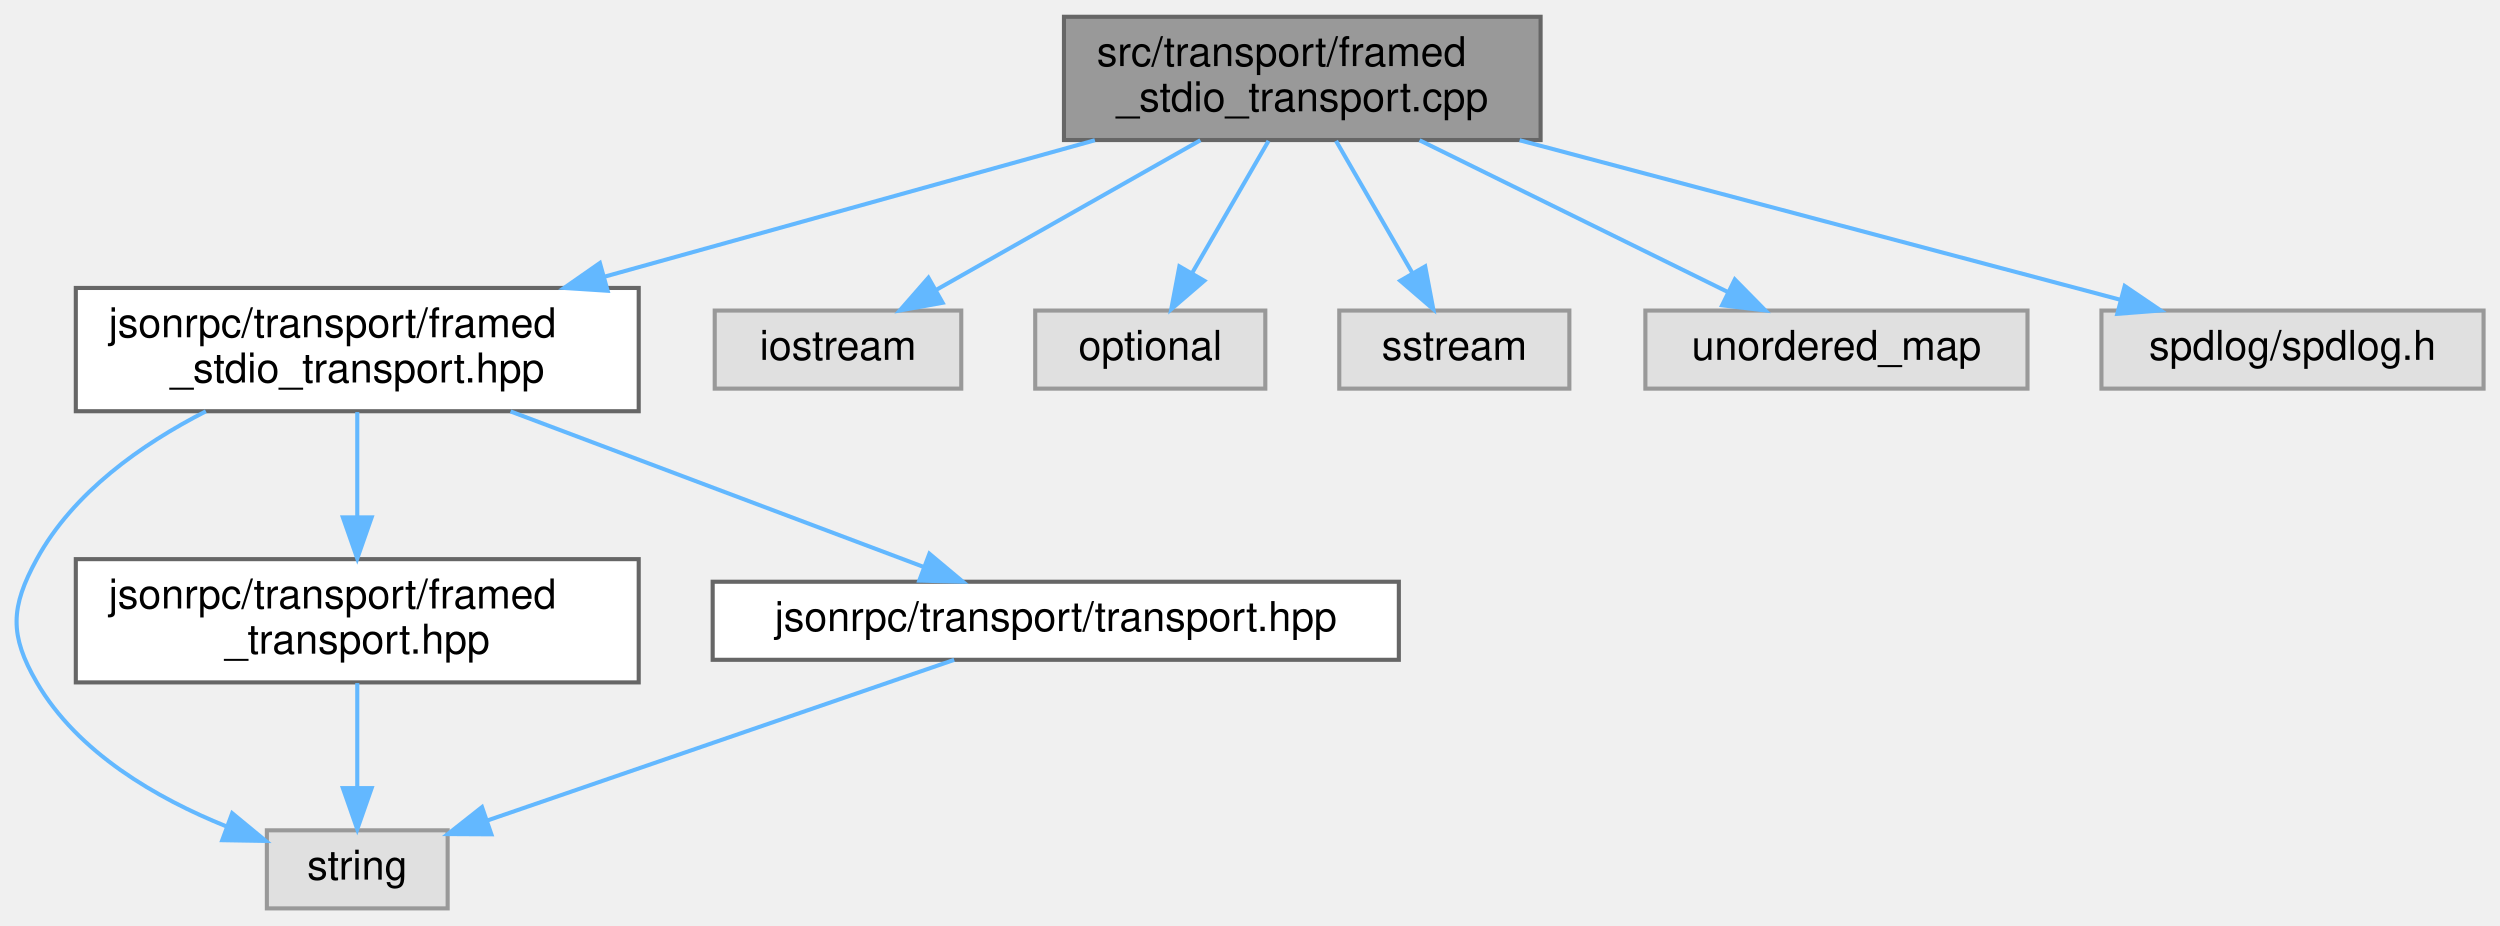
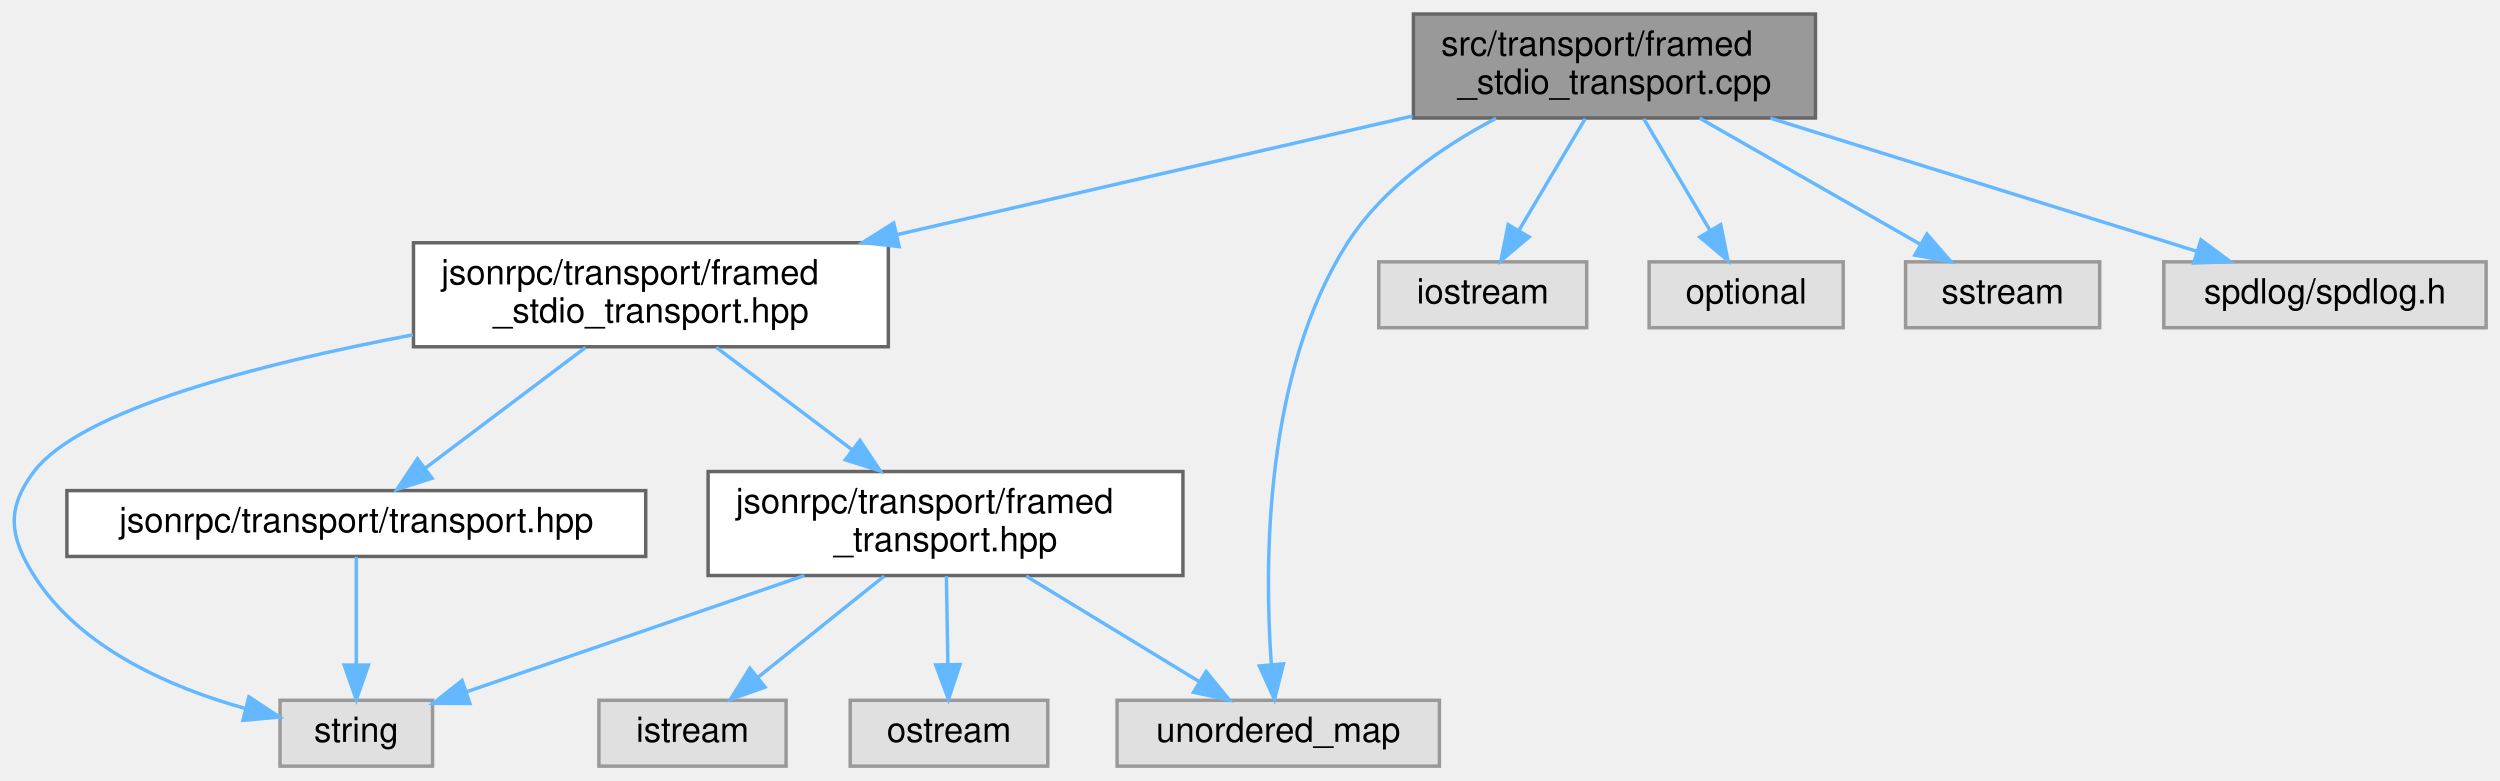
- <svg xmlns="http://www.w3.org/2000/svg" xmlns:xlink="http://www.w3.org/1999/xlink" width="608pt" height="225pt" viewBox="0.00 0.00 608.45 225.00">
+ <svg xmlns="http://www.w3.org/2000/svg" xmlns:xlink="http://www.w3.org/1999/xlink" width="721pt" height="225pt" viewBox="0.00 0.00 721.30 225.00">
  <g id="graph0" class="graph" transform="scale(1 1) rotate(0) translate(4 221)">
    <g id="Node000001" class="node">
      <g id="a_Node000001">
        <a xlink:title=" ">
-           <polygon fill="#999999" stroke="#666666" points="370.95,-217 254.95,-217 254.95,-187 370.95,-187 370.95,-217" />
-           <text text-anchor="start" x="262.95" y="-205" font-family="Helvetica,sans-Serif" font-size="10.00">src/transport/framed</text>
-           <text text-anchor="middle" x="312.95" y="-194" font-family="Helvetica,sans-Serif" font-size="10.00">_stdio_transport.cpp</text>
+           <polygon fill="#999999" stroke="#666666" points="519.8,-217 403.8,-217 403.8,-187 519.8,-187 519.8,-217" />
+           <text text-anchor="start" x="411.8" y="-205" font-family="Helvetica,sans-Serif" font-size="10.00">src/transport/framed</text>
+           <text text-anchor="middle" x="461.8" y="-194" font-family="Helvetica,sans-Serif" font-size="10.00">_stdio_transport.cpp</text>
        </a>
      </g>
    </g>
    <g id="Node000002" class="node">
      <g id="a_Node000002">
        <a xlink:href="framed__stdio__transport_8hpp.html" target="_top" xlink:title=" ">
-           <polygon fill="white" stroke="#666666" points="151.45,-151 14.45,-151 14.45,-121 151.45,-121 151.45,-151" />
-           <text text-anchor="start" x="22.45" y="-139" font-family="Helvetica,sans-Serif" font-size="10.00">jsonrpc/transport/framed</text>
-           <text text-anchor="middle" x="82.95" y="-128" font-family="Helvetica,sans-Serif" font-size="10.00">_stdio_transport.hpp</text>
+           <polygon fill="white" stroke="#666666" points="252.3,-151 115.3,-151 115.3,-121 252.3,-121 252.3,-151" />
+           <text text-anchor="start" x="123.3" y="-139" font-family="Helvetica,sans-Serif" font-size="10.00">jsonrpc/transport/framed</text>
+           <text text-anchor="middle" x="183.8" y="-128" font-family="Helvetica,sans-Serif" font-size="10.00">_stdio_transport.hpp</text>
        </a>
      </g>
    </g>
    <g id="edge1_Node000001_Node000002" class="edge">
      <g id="a_edge1_Node000001_Node000002">
        <a xlink:title=" ">
-           <path fill="none" stroke="#63b8ff" d="M262.47,-186.95C227.27,-177.16 180.14,-164.05 143,-153.71" />
-           <polygon fill="#63b8ff" stroke="#63b8ff" points="143.88,-150.32 133.3,-151.01 142,-157.07 143.88,-150.32" />
-         </a>
-       </g>
-     </g>
-     <g id="Node000006" class="node">
-       <g id="a_Node000006">
-         <a xlink:title=" ">
-           <polygon fill="#e0e0e0" stroke="#999999" points="229.95,-145.5 169.95,-145.5 169.95,-126.5 229.95,-126.5 229.95,-145.5" />
-           <text text-anchor="middle" x="199.95" y="-133.5" font-family="Helvetica,sans-Serif" font-size="10.00">iostream</text>
-         </a>
-       </g>
-     </g>
-     <g id="edge7_Node000001_Node000006" class="edge">
-       <g id="a_edge7_Node000001_Node000006">
-         <a xlink:title=" ">
-           <path fill="none" stroke="#63b8ff" d="M288.15,-186.95C269.03,-176.13 242.75,-161.24 223.86,-150.54" />
-           <polygon fill="#63b8ff" stroke="#63b8ff" points="225.41,-147.4 214.99,-145.52 221.96,-153.49 225.41,-147.4" />
+           <path fill="none" stroke="#63b8ff" d="M403.53,-187.58C360.21,-177.61 300.9,-163.96 254.81,-153.35" />
+           <polygon fill="#63b8ff" stroke="#63b8ff" points="255.42,-149.9 244.89,-151.06 253.85,-156.72 255.42,-149.9" />
        </a>
      </g>
    </g>
    <g id="Node000007" class="node">
      <g id="a_Node000007">
        <a xlink:title=" ">
-           <polygon fill="#e0e0e0" stroke="#999999" points="303.95,-145.5 247.95,-145.5 247.95,-126.5 303.95,-126.5 303.95,-145.5" />
-           <text text-anchor="middle" x="275.95" y="-133.5" font-family="Helvetica,sans-Serif" font-size="10.00">optional</text>
-         </a>
-       </g>
-     </g>
-     <g id="edge8_Node000001_Node000007" class="edge">
-       <g id="a_edge8_Node000001_Node000007">
-         <a xlink:title=" ">
-           <path fill="none" stroke="#63b8ff" d="M304.74,-186.8C299.25,-177.31 292,-164.76 286.14,-154.63" />
-           <polygon fill="#63b8ff" stroke="#63b8ff" points="289.1,-152.75 281.06,-145.84 283.04,-156.25 289.1,-152.75" />
-         </a>
-       </g>
-     </g>
-     <g id="Node000008" class="node">
-       <g id="a_Node000008">
-         <a xlink:title=" ">
-           <polygon fill="#e0e0e0" stroke="#999999" points="377.95,-145.5 321.95,-145.5 321.95,-126.5 377.95,-126.5 377.95,-145.5" />
-           <text text-anchor="middle" x="349.95" y="-133.5" font-family="Helvetica,sans-Serif" font-size="10.00">sstream</text>
-         </a>
-       </g>
-     </g>
-     <g id="edge9_Node000001_Node000008" class="edge">
-       <g id="a_edge9_Node000001_Node000008">
-         <a xlink:title=" ">
-           <path fill="none" stroke="#63b8ff" d="M321.16,-186.8C326.64,-177.31 333.9,-164.76 339.75,-154.63" />
-           <polygon fill="#63b8ff" stroke="#63b8ff" points="342.86,-156.25 344.83,-145.84 336.8,-152.75 342.86,-156.25" />
+           <polygon fill="#e0e0e0" stroke="#999999" points="411.3,-19 318.3,-19 318.3,0 411.3,0 411.3,-19" />
+           <text text-anchor="middle" x="364.8" y="-7" font-family="Helvetica,sans-Serif" font-size="10.00">unordered_map</text>
+         </a>
+       </g>
+     </g>
+     <g id="edge13_Node000001_Node000007" class="edge">
+       <g id="a_edge13_Node000001_Node000007">
+         <a xlink:title=" ">
+           <path fill="none" stroke="#63b8ff" d="M427.62,-186.9C412.07,-178.72 394.92,-166.85 384.8,-151 360.68,-113.22 360.75,-58.18 362.8,-29.49" />
+           <polygon fill="#63b8ff" stroke="#63b8ff" points="366.31,-29.52 363.71,-19.25 359.34,-28.9 366.31,-29.52" />
        </a>
      </g>
    </g>
    <g id="Node000009" class="node">
      <g id="a_Node000009">
        <a xlink:title=" ">
-           <polygon fill="#e0e0e0" stroke="#999999" points="489.45,-145.5 396.45,-145.5 396.45,-126.5 489.45,-126.5 489.45,-145.5" />
-           <text text-anchor="middle" x="442.95" y="-133.5" font-family="Helvetica,sans-Serif" font-size="10.00">unordered_map</text>
+           <polygon fill="#e0e0e0" stroke="#999999" points="453.8,-145.5 393.8,-145.5 393.8,-126.5 453.8,-126.5 453.8,-145.5" />
+           <text text-anchor="middle" x="423.8" y="-133.5" font-family="Helvetica,sans-Serif" font-size="10.00">iostream</text>
        </a>
      </g>
    </g>
    <g id="edge10_Node000001_Node000009" class="edge">
      <g id="a_edge10_Node000001_Node000009">
        <a xlink:title=" ">
-           <path fill="none" stroke="#63b8ff" d="M341.48,-186.95C363.87,-175.93 394.81,-160.7 416.62,-149.96" />
-           <polygon fill="#63b8ff" stroke="#63b8ff" points="418.22,-153.07 425.65,-145.52 415.13,-146.79 418.22,-153.07" />
+           <path fill="none" stroke="#63b8ff" d="M453.37,-186.8C447.74,-177.31 440.29,-164.76 434.27,-154.63" />
+           <polygon fill="#63b8ff" stroke="#63b8ff" points="437.17,-152.66 429.05,-145.84 431.15,-156.23 437.17,-152.66" />
        </a>
      </g>
    </g>
    <g id="Node000010" class="node">
      <g id="a_Node000010">
        <a xlink:title=" ">
-           <polygon fill="#e0e0e0" stroke="#999999" points="600.45,-145.5 507.45,-145.5 507.45,-126.5 600.45,-126.5 600.45,-145.5" />
-           <text text-anchor="middle" x="553.95" y="-133.5" font-family="Helvetica,sans-Serif" font-size="10.00">spdlog/spdlog.h</text>
+           <polygon fill="#e0e0e0" stroke="#999999" points="527.8,-145.5 471.8,-145.5 471.8,-126.5 527.8,-126.5 527.8,-145.5" />
+           <text text-anchor="middle" x="499.8" y="-133.5" font-family="Helvetica,sans-Serif" font-size="10.00">optional</text>
        </a>
      </g>
    </g>
    <g id="edge11_Node000001_Node000010" class="edge">
      <g id="a_edge11_Node000001_Node000010">
        <a xlink:title=" ">
-           <path fill="none" stroke="#63b8ff" d="M365.84,-186.95C409.78,-175.29 471.45,-158.91 512.03,-148.13" />
-           <polygon fill="#63b8ff" stroke="#63b8ff" points="513.11,-151.47 521.87,-145.52 511.31,-144.7 513.11,-151.47" />
+           <path fill="none" stroke="#63b8ff" d="M470.24,-186.8C475.87,-177.31 483.32,-164.76 489.33,-154.63" />
+           <polygon fill="#63b8ff" stroke="#63b8ff" points="492.46,-156.23 494.55,-145.84 486.44,-152.66 492.46,-156.23" />
+         </a>
+       </g>
+     </g>
+     <g id="Node000011" class="node">
+       <g id="a_Node000011">
+         <a xlink:title=" ">
+           <polygon fill="#e0e0e0" stroke="#999999" points="601.8,-145.5 545.8,-145.5 545.8,-126.5 601.8,-126.5 601.8,-145.5" />
+           <text text-anchor="middle" x="573.8" y="-133.5" font-family="Helvetica,sans-Serif" font-size="10.00">sstream</text>
+         </a>
+       </g>
+     </g>
+     <g id="edge12_Node000001_Node000011" class="edge">
+       <g id="a_edge12_Node000001_Node000011">
+         <a xlink:title=" ">
+           <path fill="none" stroke="#63b8ff" d="M486.38,-186.95C505.33,-176.13 531.38,-161.24 550.1,-150.54" />
+           <polygon fill="#63b8ff" stroke="#63b8ff" points="551.95,-153.52 558.9,-145.52 548.48,-147.44 551.95,-153.52" />
+         </a>
+       </g>
+     </g>
+     <g id="Node000012" class="node">
+       <g id="a_Node000012">
+         <a xlink:title=" ">
+           <polygon fill="#e0e0e0" stroke="#999999" points="713.3,-145.5 620.3,-145.5 620.3,-126.5 713.3,-126.5 713.3,-145.5" />
+           <text text-anchor="middle" x="666.8" y="-133.5" font-family="Helvetica,sans-Serif" font-size="10.00">spdlog/spdlog.h</text>
+         </a>
+       </g>
+     </g>
+     <g id="edge14_Node000001_Node000012" class="edge">
+       <g id="a_edge14_Node000001_Node000012">
+         <a xlink:title=" ">
+           <path fill="none" stroke="#63b8ff" d="M506.79,-186.95C543.69,-175.43 595.3,-159.32 629.83,-148.54" />
+           <polygon fill="#63b8ff" stroke="#63b8ff" points="631.02,-151.84 639.52,-145.52 628.93,-145.16 631.02,-151.84" />
        </a>
      </g>
    </g>
    <g id="Node000003" class="node">
      <g id="a_Node000003">
        <a xlink:title=" ">
-           <polygon fill="#e0e0e0" stroke="#999999" points="104.95,-19 60.95,-19 60.95,0 104.95,0 104.95,-19" />
-           <text text-anchor="middle" x="82.95" y="-7" font-family="Helvetica,sans-Serif" font-size="10.00">string</text>
+           <polygon fill="#e0e0e0" stroke="#999999" points="120.8,-19 76.8,-19 76.8,0 120.8,0 120.8,-19" />
+           <text text-anchor="middle" x="98.8" y="-7" font-family="Helvetica,sans-Serif" font-size="10.00">string</text>
        </a>
      </g>
    </g>
    <g id="edge2_Node000002_Node000003" class="edge">
      <g id="a_edge2_Node000002_Node000003">
        <a xlink:title=" ">
-           <path fill="none" stroke="#63b8ff" d="M46.1,-120.98C30.46,-112.97 13.82,-101.23 4.95,-85 -1.45,-73.3 -1.75,-66.53 4.95,-55 14.9,-37.87 34.18,-26.78 51.09,-19.96" />
-           <polygon fill="#63b8ff" stroke="#63b8ff" points="52.51,-23.16 60.68,-16.42 50.09,-16.6 52.51,-23.16" />
+           <path fill="none" stroke="#63b8ff" d="M115.17,-124.45C70.97,-116.09 19.33,-102.84 5.8,-85 -2.25,-74.37 -1.3,-66.28 5.8,-55 19.09,-33.92 45.43,-22.6 66.69,-16.67" />
+           <polygon fill="#63b8ff" stroke="#63b8ff" points="67.8,-20 76.65,-14.17 66.1,-13.21 67.8,-20" />
        </a>
      </g>
    </g>
    <g id="Node000004" class="node">
      <g id="a_Node000004">
        <a xlink:href="framed__transport_8hpp.html" target="_top" xlink:title=" ">
-           <polygon fill="white" stroke="#666666" points="151.45,-85 14.45,-85 14.45,-55 151.45,-55 151.45,-85" />
-           <text text-anchor="start" x="22.45" y="-73" font-family="Helvetica,sans-Serif" font-size="10.00">jsonrpc/transport/framed</text>
-           <text text-anchor="middle" x="82.95" y="-62" font-family="Helvetica,sans-Serif" font-size="10.00">_transport.hpp</text>
+           <polygon fill="white" stroke="#666666" points="337.3,-85 200.3,-85 200.3,-55 337.3,-55 337.3,-85" />
+           <text text-anchor="start" x="208.3" y="-73" font-family="Helvetica,sans-Serif" font-size="10.00">jsonrpc/transport/framed</text>
+           <text text-anchor="middle" x="268.8" y="-62" font-family="Helvetica,sans-Serif" font-size="10.00">_transport.hpp</text>
        </a>
      </g>
    </g>
    <g id="edge3_Node000002_Node000004" class="edge">
      <g id="a_edge3_Node000002_Node000004">
        <a xlink:title=" ">
-           <path fill="none" stroke="#63b8ff" d="M82.95,-120.8C82.95,-113.34 82.95,-103.99 82.95,-95.41" />
-           <polygon fill="#63b8ff" stroke="#63b8ff" points="86.45,-95.16 82.95,-85.16 79.45,-95.16 86.45,-95.16" />
+           <path fill="none" stroke="#63b8ff" d="M202.67,-120.8C214.22,-112.1 229.2,-100.82 241.97,-91.2" />
+           <polygon fill="#63b8ff" stroke="#63b8ff" points="244.11,-93.98 249.99,-85.16 239.9,-88.38 244.11,-93.98" />
+         </a>
+       </g>
+     </g>
+     <g id="Node000008" class="node">
+       <g id="a_Node000008">
+         <a xlink:href="transport_8hpp.html" target="_top" xlink:title=" ">
+           <polygon fill="white" stroke="#666666" points="182.3,-79.5 15.3,-79.5 15.3,-60.5 182.3,-60.5 182.3,-79.5" />
+           <text text-anchor="middle" x="98.8" y="-67.5" font-family="Helvetica,sans-Serif" font-size="10.00">jsonrpc/transport/transport.hpp</text>
+         </a>
+       </g>
+     </g>
+     <g id="edge8_Node000002_Node000008" class="edge">
+       <g id="a_edge8_Node000002_Node000008">
+         <a xlink:title=" ">
+           <path fill="none" stroke="#63b8ff" d="M164.94,-120.8C151.17,-110.43 132.54,-96.4 118.57,-85.88" />
+           <polygon fill="#63b8ff" stroke="#63b8ff" points="120.64,-83.06 110.55,-79.84 116.43,-88.66 120.64,-83.06" />
+         </a>
+       </g>
+     </g>
+     <g id="edge6_Node000004_Node000003" class="edge">
+       <g id="a_edge6_Node000004_Node000003">
+         <a xlink:title=" ">
+           <path fill="none" stroke="#63b8ff" d="M228.08,-54.99C198.16,-44.69 158.09,-30.9 130.53,-21.42" />
+           <polygon fill="#63b8ff" stroke="#63b8ff" points="131.58,-18.08 120.99,-18.13 129.3,-24.7 131.58,-18.08" />
        </a>
      </g>
    </g>
    <g id="Node000005" class="node">
      <g id="a_Node000005">
-         <a xlink:href="transport_8hpp.html" target="_top" xlink:title=" ">
-           <polygon fill="white" stroke="#666666" points="336.45,-79.5 169.45,-79.5 169.45,-60.5 336.45,-60.5 336.45,-79.5" />
-           <text text-anchor="middle" x="252.95" y="-67.5" font-family="Helvetica,sans-Serif" font-size="10.00">jsonrpc/transport/transport.hpp</text>
-         </a>
-       </g>
-     </g>
-     <g id="edge5_Node000002_Node000005" class="edge">
-       <g id="a_edge5_Node000002_Node000005">
-         <a xlink:title=" ">
-           <path fill="none" stroke="#63b8ff" d="M120.25,-120.95C150.33,-109.63 192.19,-93.88 220.8,-83.1" />
-           <polygon fill="#63b8ff" stroke="#63b8ff" points="222.2,-86.32 230.32,-79.52 219.73,-79.77 222.2,-86.32" />
-         </a>
-       </g>
-     </g>
-     <g id="edge4_Node000004_Node000003" class="edge">
-       <g id="a_edge4_Node000004_Node000003">
-         <a xlink:title=" ">
-           <path fill="none" stroke="#63b8ff" d="M82.95,-54.84C82.95,-47.21 82.95,-37.7 82.95,-29.45" />
-           <polygon fill="#63b8ff" stroke="#63b8ff" points="86.45,-29.27 82.95,-19.27 79.45,-29.27 86.45,-29.27" />
-         </a>
-       </g>
-     </g>
-     <g id="edge6_Node000005_Node000003" class="edge">
-       <g id="a_edge6_Node000005_Node000003">
-         <a xlink:title=" ">
-           <path fill="none" stroke="#63b8ff" d="M228.23,-60.49C198.18,-50.16 147.44,-32.69 114.57,-21.38" />
-           <polygon fill="#63b8ff" stroke="#63b8ff" points="115.59,-18.03 104.99,-18.09 113.31,-24.65 115.59,-18.03" />
+         <a xlink:title=" ">
+           <polygon fill="#e0e0e0" stroke="#999999" points="222.8,-19 168.8,-19 168.8,0 222.8,0 222.8,-19" />
+           <text text-anchor="middle" x="195.8" y="-7" font-family="Helvetica,sans-Serif" font-size="10.00">istream</text>
+         </a>
+       </g>
+     </g>
+     <g id="edge4_Node000004_Node000005" class="edge">
+       <g id="a_edge4_Node000004_Node000005">
+         <a xlink:title=" ">
+           <path fill="none" stroke="#63b8ff" d="M251.13,-54.84C240.1,-46 225.92,-34.63 214.67,-25.62" />
+           <polygon fill="#63b8ff" stroke="#63b8ff" points="216.73,-22.79 206.74,-19.27 212.36,-28.25 216.73,-22.79" />
+         </a>
+       </g>
+     </g>
+     <g id="Node000006" class="node">
+       <g id="a_Node000006">
+         <a xlink:title=" ">
+           <polygon fill="#e0e0e0" stroke="#999999" points="298.3,-19 241.3,-19 241.3,0 298.3,0 298.3,-19" />
+           <text text-anchor="middle" x="269.8" y="-7" font-family="Helvetica,sans-Serif" font-size="10.00">ostream</text>
+         </a>
+       </g>
+     </g>
+     <g id="edge5_Node000004_Node000006" class="edge">
+       <g id="a_edge5_Node000004_Node000006">
+         <a xlink:title=" ">
+           <path fill="none" stroke="#63b8ff" d="M269.05,-54.84C269.18,-47.21 269.34,-37.7 269.48,-29.45" />
+           <polygon fill="#63b8ff" stroke="#63b8ff" points="272.98,-29.32 269.65,-19.27 265.98,-29.2 272.98,-29.32" />
+         </a>
+       </g>
+     </g>
+     <g id="edge7_Node000004_Node000007" class="edge">
+       <g id="a_edge7_Node000004_Node000007">
+         <a xlink:title=" ">
+           <path fill="none" stroke="#63b8ff" d="M292.04,-54.84C307.21,-45.6 326.91,-33.59 341.99,-24.4" />
+           <polygon fill="#63b8ff" stroke="#63b8ff" points="343.98,-27.29 350.7,-19.09 340.34,-21.31 343.98,-27.29" />
+         </a>
+       </g>
+     </g>
+     <g id="edge9_Node000008_Node000003" class="edge">
+       <g id="a_edge9_Node000008_Node000003">
+         <a xlink:title=" ">
+           <path fill="none" stroke="#63b8ff" d="M98.8,-60.37C98.8,-52.25 98.8,-39.81 98.8,-29.39" />
+           <polygon fill="#63b8ff" stroke="#63b8ff" points="102.3,-29.17 98.8,-19.17 95.3,-29.17 102.3,-29.17" />
        </a>
      </g>
    </g>
  </g>
</svg>
